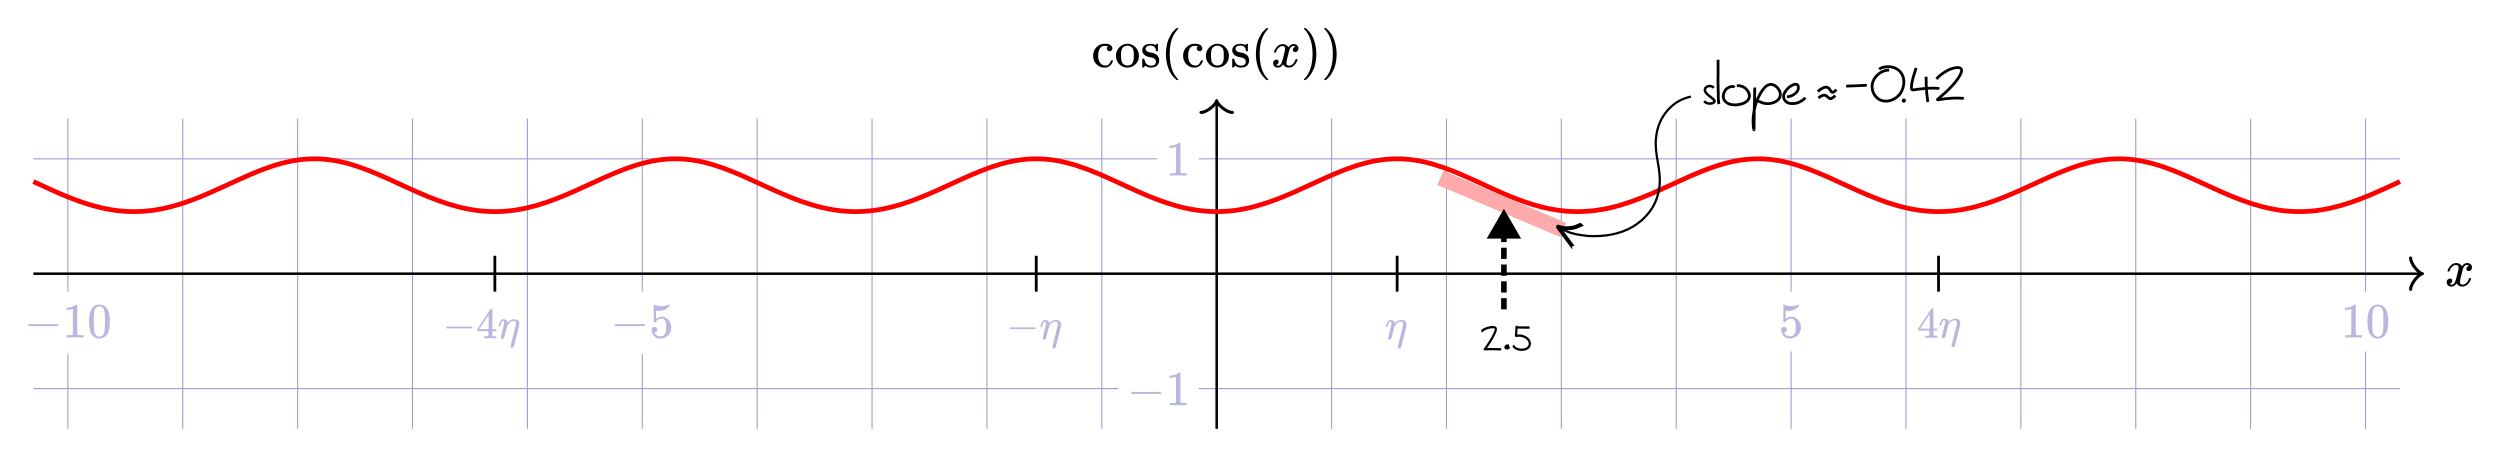
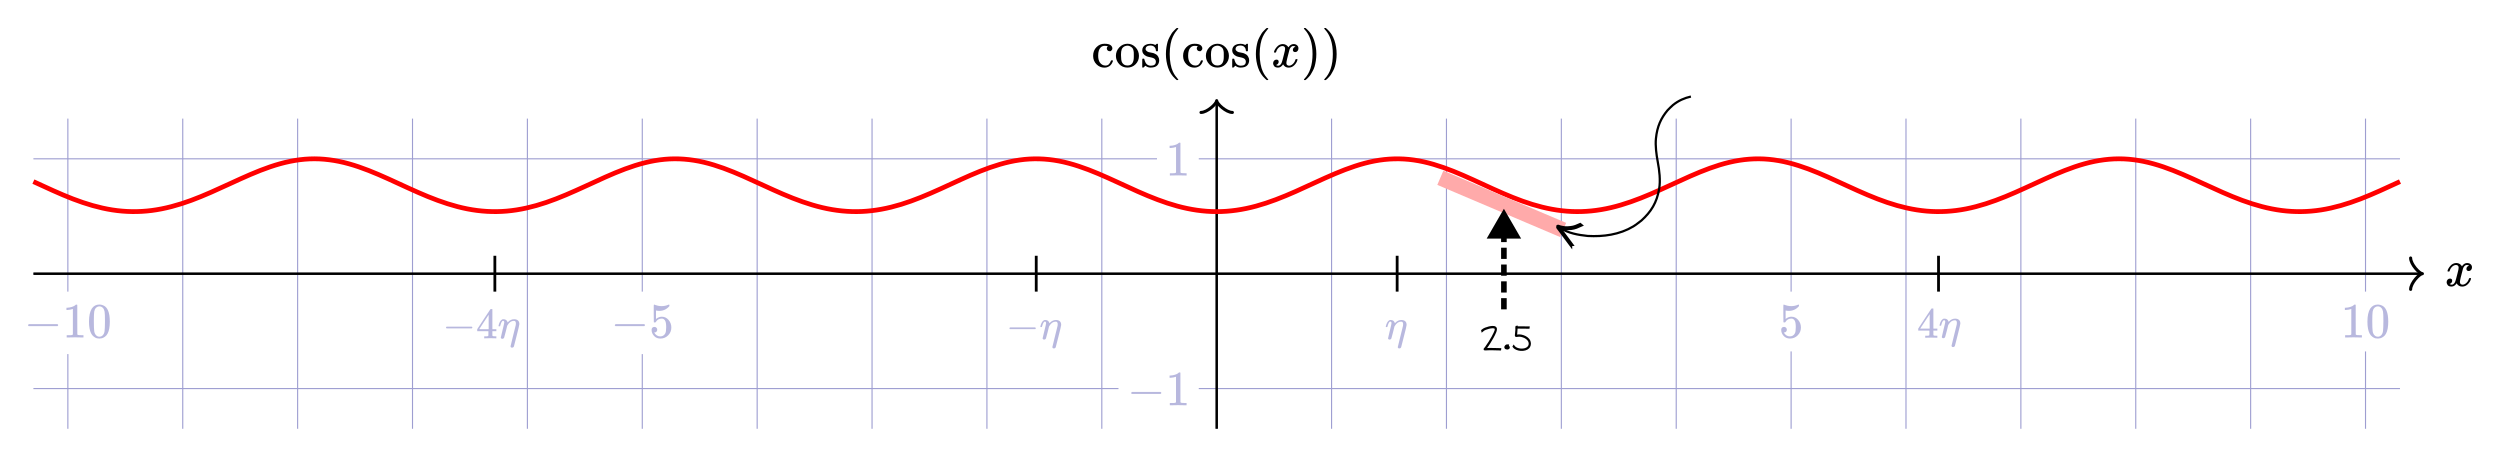
<svg xmlns="http://www.w3.org/2000/svg" xmlns:xlink="http://www.w3.org/1999/xlink" id="svg64" width="892.213" height="163.027" preserveAspectRatio="none" version="1.1" viewBox="-11.919 -42.327 892.213 163.027">
  <style id="style1" type="text/css">.grid{stroke:#9e9ed1;stroke-width:.4}.axes{stroke:#000;stroke-width:.9}.axes-arrows{stroke-width:1.1;stroke:#000;fill:none;stroke-linecap:round;stroke-linejoin:round}.axes-labels{stroke:none;fill:#000}.graph{stroke:red;stroke-width:1.7;fill:none}</style>
  <defs id="defs1">
    <path id="MJMATHI-78" stroke-width="1" d="M52 289q7 42 54 97t116 56q35 0 64-18t43-45q42 63 101 63 37 0 64-22t28-59q0-29-14-47t-27-22-23-4q-19 0-31 11t-12 29q0 46 50 63-11 13-40 13-13 0-19-2-38-16-56-66-60-221-60-258 0-28 16-40t35-12q37 0 73 33t49 81q3 10 6 11t16 2h4q15 0 15-8 0-1-2-11-16-57-62-101T333-11q-70 0-106 63-41-62-94-62h-6q-49 0-70 26T35 71q0 32 19 52t45 20q43 0 43-42 0-20-12-35t-23-20-13-5l-3-1q0-1 6-4t16-7 19-3q36 0 62 45 9 16 23 68t28 108 16 66q5 27 5 39 0 28-15 40t-34 12q-40 0-75-32t-49-82q-2-9-5-10t-16-2H58q-6 6-6 11Z" />
    <path id="MJMAIN-73" stroke-width="1" d="M295 316q0 40-27 69t-78 29q-36 0-62-13-30-19-30-52-1-5 0-13t16-24 43-25q18-5 44-9t44-9 32-13q17-8 33-20t32-41 17-62q0-62-38-102T198-10h-8q-52 0-96 36l-8-7-9-9Q71 4 65-1L54-11H42q-3 0-9 6v137q0 21 2 25t10 5h9q12 0 16-4t5-12 7-27 19-42q35-51 97-51 97 0 97 78 0 29-18 47-20 24-83 36t-83 23q-36 17-57 46t-21 62q0 39 17 66t43 40 50 18 44 5h11q40 0 70-15l15-8 9 7q10 9 22 17h12q3 0 9-6V310l-6-6h-28q-6 6-6 12Z" />
    <path id="MJMAIN-69" stroke-width="1" d="M69 609q0 28 18 44t44 16q23-2 40-17t17-43q0-30-17-45t-42-15q-25 0-42 15t-18 45ZM247 0q-15 3-104 3h-37Q80 3 56 1L34 0h-8v46h16q28 0 49 3 9 4 11 11t2 42v191q0 52-2 66t-14 19q-14 7-47 7H30v23q0 23 2 23l10 1q10 1 28 2t36 2 36 2 29 3 11 1h3V62q5-10 12-12t35-4h23V0h-8Z" />
    <path id="MJMAIN-6E" stroke-width="1" d="M41 46h14q39 0 47 14v62q0 17 1 39t0 42v66q0 35-1 59v23q-3 19-14 25t-45 9H25v23q0 23 2 23l10 1q10 1 28 2t37 2q17 1 36 2t29 3 11 1h3v-40q0-38 1-38t5 5 12 15 19 18 29 19 38 16q20 5 51 5 114-4 127-113 1-7 1-139v-86q0-38 2-45t11-10q21-3 49-3h16V0h-8l-24 1q-23 1-50 1t-38 1Q319 3 310 0h-8v46h16q61 0 61 16 1 2 1 138-1 135-2 143-6 28-20 42t-24 17-26 2q-45 0-79-34-27-27-34-55t-8-83V108q0-30 1-40t3-13 9-6q21-3 49-3h16V0h-8l-23 1q-24 1-51 1t-38 1Q42 3 33 0h-8v46h16Z" />
    <path id="MJMAIN-28" stroke-width="1" d="M94 250q0 69 10 131t23 107 37 88 38 67 42 52 33 34 25 21h17q14 0 14-9 0-3-17-21t-41-53-49-86-42-138-17-193 17-192 41-139 49-86 42-53 17-21q0-9-15-9h-16l-28 24q-94 85-137 212T94 250Z" />
    <path id="MJMAIN-29" stroke-width="1" d="m60 749 4 1h22l28-24q94-85 137-212t43-264q0-68-10-131T261 12t-37-88-38-67-41-51-32-33-23-19l-4-4H63q-3 0-5 3t-3 9q1 1 11 13Q221-64 221 250T66 725q-10 12-11 13 0 8 5 11Z" />
    <path id="MJMAIN-2212" stroke-width="1" d="M84 237v13l14 20h581q15-8 15-20t-15-20H98q-14 7-14 20Z" />
    <path id="MJMAIN-31" stroke-width="1" d="m213 578-13-5q-14-5-40-10t-58-7H83v46h19q47 2 87 15t56 24 28 22q2 3 12 3 9 0 17-6V361l1-300q7-7 12-9t24-4 62-2h26V0h-11q-21 3-159 3-136 0-157-3H88v46h64q16 0 25 1t16 3 8 2 6 5 6 4v517Z" />
    <path id="MJMAIN-30" stroke-width="1" d="M96 585q56 81 153 81 48 0 96-26t78-92q37-83 37-228 0-155-43-237-20-42-55-67t-61-31-51-7q-26 0-52 6t-61 32-55 67q-43 82-43 237 0 174 57 265Zm225 12q-30 32-71 32-42 0-72-32-25-26-33-72t-8-192q0-158 8-208t36-79q28-30 69-30 40 0 68 30 29 30 36 84t8 203q0 145-8 191t-33 73Z" />
    <path id="MJMAIN-35" stroke-width="1" d="M164 157q0-24-16-40t-39-16h-7q46-79 122-79 70 0 102 60 19 33 19 128 0 103-27 139-26 33-58 33h-6q-78 0-118-68-4-7-7-8t-15-2q-17 0-19 6-2 4-2 175v129q0 50 5 50 2 2 4 2 1 0 21-8t55-16 75-8q71 0 136 28 8 4 13 4 8 0 8-18v-13q-82-97-205-97-31 0-56 6l-10 2V374q19 14 30 22t36 16 51 8q81 0 137-65t56-154q0-92-64-157T229-22q-81 0-130 54T50 154q0 24 11 38t23 18 23 4q25 0 41-17t16-40Z" />
    <clipPath id="trbl_clip_0_844.6_110.7_0">
      <path id="path1" d="M0 0h844.6v110.7H0Z" />
    </clipPath>
    <clipPath id="trbl_clip_0_844.6_110.7_0-4">
      <path id="path1-4" d="M0 0h844.6v110.7H0Z" />
    </clipPath>
    <marker id="Triangle" markerHeight="1" markerWidth="1" orient="auto-start-reverse" preserveAspectRatio="xMidYMid" refX="0" refY="0" style="overflow:visible" viewBox="0 0 1 1">
      <path id="path135" d="m5.77 0-8.65 5V-5Z" style="fill:context-stroke;fill-rule:evenodd;stroke:context-stroke;stroke-width:1pt" transform="scale(.5)" />
    </marker>
  </defs>
  <g id="grid" style="display:inline">
    <path id="path2" d="M12.3 110.7V84.043m0-22.295V0" class="grid" />
    <path id="path3" d="M53.3 110.7V0" class="grid" />
    <path id="path4" d="M94.3 110.7V0" class="grid" />
    <path id="path5" d="M135.3 110.7V0" class="grid" />
    <path id="path6" d="M176.3 110.7V0" class="grid" />
    <path id="path7" d="M217.3 110.7V84.046m0-22.298V0" class="grid" />
    <path id="path8" d="M258.3 110.7V0" class="grid" />
    <path id="path9" d="M299.3 110.7V0" class="grid" />
    <path id="path10" d="M340.3 110.7V0" class="grid" />
    <path id="path11" d="M381.3 110.7V0" class="grid" />
    <path id="path12" d="M422.3 110.7V0" class="grid" />
    <path id="path13" d="M463.3 110.7V0" class="grid" />
    <path id="path14" d="M504.3 110.7V0" class="grid" />
    <path id="path15" d="M545.3 110.7V0" class="grid" />
    <path id="path16" d="M586.3 110.7V0" class="grid" />
    <path id="path17" d="M627.3 110.7V83.085m0-21.337V0" class="grid" />
    <path id="path18" d="M668.3 110.7V0" class="grid" />
    <path id="path19" d="M709.3 110.7V0" class="grid" />
    <path id="path20" d="M750.3 110.7V0" class="grid" />
    <path id="path21" d="M791.3 110.7V0" class="grid" />
    <path id="path22" d="M832.3 110.7V83.094m0-21.346V0" class="grid" />
    <path id="path23" d="M0 96.35h387.249m28.653 0H844.6" class="grid" />
    <path id="path24" d="M0 55.35h844.6" class="grid" />
    <path id="path25" d="M0 14.35h400.996m14.906 0H844.6" class="grid" />
  </g>
  <g id="axes">
    <path id="path26" d="M0 55.35h852.598" class="axes" />
    <path id="path27" d="M422.3 110.7V-6.398" class="axes" />
  </g>
  <g id="axes arrows">
    <path id="path28" d="M848.399 49.752c0 2.239 3.15 5.598 4.199 5.598-1.05 0-4.199 3.36-4.199 5.598" class="axes-arrows" />
    <path id="path29" d="M416.702-2.2c2.239 0 5.598-3.149 5.598-4.198 0 1.05 3.36 4.199 5.598 4.199" class="axes-arrows" />
  </g>
  <g id="axes labels">
    <g id="g29" class="axes-labels" transform="matrix(.01858 0 0 -.01858 860.596 59.75)">
      <use xlink:href="#MJMATHI-78" id="use29" x="0" y="0" />
    </g>
  </g>
  <g id="notch labels" style="display:inline;stroke:none;fill:#b8b8de">
    <g id="g55" transform="matrix(.01765 0 0 -.01765 -3.401 78.116)">
      <use xlink:href="#MJMAIN-2212" id="use52" x="0" y="0" />
      <g id="g54" transform="translate(778)">
        <use xlink:href="#MJMAIN-31" id="use53" />
        <use xlink:href="#MJMAIN-30" id="use54" x="500" y="0" />
      </g>
    </g>
    <g id="g56" transform="matrix(.01765 0 0 -.01765 206.013 78.118)">
      <use xlink:href="#MJMAIN-2212" id="use55" x="0" y="0" />
      <use xlink:href="#MJMAIN-35" id="use56" x="778" y="0" />
    </g>
    <g id="g57" transform="matrix(.01764 0 0 -.01764 404.834 150.438)">
      <use xlink:href="#MJMAIN-30" id="use57" x="0" y="0" />
    </g>
    <g id="g58" transform="matrix(.01764 0 0 -.01764 622.886 78.11)">
      <use xlink:href="#MJMAIN-35" id="use58" x="0" y="0" />
    </g>
    <g id="g60" transform="matrix(.01765 0 0 -.01765 823.467 78.117)">
      <use xlink:href="#MJMAIN-31" id="use59" />
      <use xlink:href="#MJMAIN-30" id="use60" x="500" y="0" />
    </g>
    <g id="g62" transform="matrix(.01765 0 0 -.01765 390.288 102.314)">
      <use xlink:href="#MJMAIN-2212" id="use61" x="0" y="0" />
      <use xlink:href="#MJMAIN-31" id="use62" x="778" y="0" />
    </g>
    <g id="g63" transform="matrix(.01764 0 0 -.01764 404.035 20.31)">
      <use xlink:href="#MJMAIN-31" id="use63" x="0" y="0" />
    </g>
  </g>
  <g id="layer14">
    <g id="g16-48" style="display:inline;fill:#b8b8de;fill-opacity:1" transform="matrix(.01542 0 0 -.01542 662.378 78.206)">
      <g id="g15-44" style="fill:#b8b8de;fill-opacity:1" transform="translate(639)">
        <g id="g13-02" style="fill:#b8b8de;fill-opacity:1">
          <path id="use11-88" d="M462 0q-18 3-129 3-116 0-134-3h-9v46h58q7 0 17 2t14 5q4 3 7 8 1 2 1 54v50H28v46l151 231q153 232 155 233 2 2 21 2h18l6-6V211h92v-46h-92V66q0-7 6-12 8-7 57-8h29V0ZM293 211v334L74 212l109-1Z" style="fill:#b8b8de;fill-opacity:1" />
        </g>
        <g id="g14-99" style="fill:#b8b8de;fill-opacity:1" transform="translate(500)">
          <path id="use12-16" d="M21 287q1 3 2 8t5 22q4 17 10 31t15 33q9 19 20 30t26 22q15 11 33 9 24 0 43-7t30-18q11-11 16-22t8-19l2-7q0-2 1-2l11 11q61 64 139 64 54 0 87-27t34-79v-10q0-24-64-273-58-235-62-242-13-27-45-27-13 0-22 8t-11 22q0 9 59 243l62 250q3 15 3 38 0 59-44 59h-5q-86 0-145-101l-7-12-33-134Q156 26 151 16q-13-27-43-27-13 0-21 6T76 7q-3 6-2 10 0 13 40 172t40 177q0 39-26 39-21 0-36-28t-24-61q-9-33-11-36-2-2-16-2H27q-6 6-6 9z" style="fill:#b8b8de;fill-opacity:1" />
        </g>
      </g>
    </g>
    <g id="g59-79" style="display:inline;fill:#b8b8de;fill-opacity:1" transform="matrix(.01542 0 0 -.01542 142.108 78.415)">
      <g id="g58-2" style="fill:#b8b8de;fill-opacity:1" transform="translate(250)">
        <g id="g55-9" style="fill:#b8b8de;fill-opacity:1">
          <path id="use53-8" d="M84 237v13q0 13 14 20h581q15-8 15-20t-15-20H98q-14 7-14 20z" style="fill:#b8b8de;fill-opacity:1" />
        </g>
        <g id="g56-65" style="fill:#b8b8de;fill-opacity:1" transform="translate(778)">
          <path id="use54-0" d="M462 0q-18 3-129 3-116 0-134-3h-9v46h58q7 0 17 2t14 5q4 3 7 8 1 2 1 54v50H28v46l151 231q153 232 155 233 2 2 21 2h18l6-6V211h92v-46h-92V66q0-7 6-12 8-7 57-8h29V0ZM293 211v334L74 212l109-1Z" style="fill:#b8b8de;fill-opacity:1" />
        </g>
        <g id="g57-5" style="fill:#b8b8de;fill-opacity:1" transform="translate(1278)">
          <path id="use55-50" d="M21 287q1 3 2 8t5 22q4 17 10 31t15 33q9 19 20 30t26 22q15 11 33 9 24 0 43-7t30-18q11-11 16-22t8-19l2-7q0-2 1-2l11 11q61 64 139 64 54 0 87-27t34-79v-10q0-24-64-273-58-235-62-242-13-27-45-27-13 0-22 8t-11 22q0 9 59 243l62 250q3 15 3 38 0 59-44 59h-5q-86 0-145-101l-7-12-33-134Q156 26 151 16q-13-27-43-27-13 0-21 6T76 7q-3 6-2 10 0 13 40 172t40 177q0 39-26 39-21 0-36-28t-24-61q-9-33-11-36-2-2-16-2H27q-6 6-6 9z" style="fill:#b8b8de;fill-opacity:1" />
        </g>
      </g>
    </g>
    <path id="path42" d="M164.689 48.952v12.796" style="display:inline;stroke:#000" />
    <path id="path50" d="M679.911 48.952v12.796" style="display:inline;stroke:#000" />
    <g id="g4-66" style="display:inline;fill:#b8b8de;fill-opacity:1" transform="matrix(.01542 0 0 -.01542 468.606 78.691)">
      <g id="g3-027" style="fill:#b8b8de;fill-opacity:1" transform="translate(889)">
        <g id="g2-29" style="fill:#b8b8de;fill-opacity:1">
          <path id="use1-333" d="M21 287q1 3 2 8t5 22q4 17 10 31t15 33q9 19 20 30t26 22q15 11 33 9 24 0 43-7t30-18q11-11 16-22t8-19l2-7q0-2 1-2l11 11q61 64 139 64 54 0 87-27t34-79v-10q0-24-64-273-58-235-62-242-13-27-45-27-13 0-22 8t-11 22q0 9 59 243l62 250q3 15 3 38 0 59-44 59h-5q-86 0-145-101l-7-12-33-134Q156 26 151 16q-13-27-43-27-13 0-21 6T76 7q-3 6-2 10 0 13 40 172t40 177q0 39-26 39-21 0-36-28t-24-61q-9-33-11-36-2-2-16-2H27q-6 6-6 9z" style="fill:#b8b8de;fill-opacity:1" />
        </g>
      </g>
    </g>
    <g id="g44-22" style="display:inline;fill:#b8b8de;fill-opacity:1" transform="matrix(.01542 0 0 -.01542 339.331 78.691)">
      <g id="g43-9" style="fill:#b8b8de;fill-opacity:1" transform="translate(500)">
        <g id="g41-9" style="fill:#b8b8de;fill-opacity:1">
          <path id="use39-10" d="M84 237v13q0 13 14 20h581q15-8 15-20t-15-20H98q-14 7-14 20z" style="fill:#b8b8de;fill-opacity:1" />
        </g>
        <g id="g42-2" style="fill:#b8b8de;fill-opacity:1" transform="translate(778)">
          <path id="use40-04" d="M21 287q1 3 2 8t5 22q4 17 10 31t15 33q9 19 20 30t26 22q15 11 33 9 24 0 43-7t30-18q11-11 16-22t8-19l2-7q0-2 1-2l11 11q61 64 139 64 54 0 87-27t34-79v-10q0-24-64-273-58-235-62-242-13-27-45-27-13 0-22 8t-11 22q0 9 59 243l62 250q3 15 3 38 0 59-44 59h-5q-86 0-145-101l-7-12-33-134Q156 26 151 16q-13-27-43-27-13 0-21 6T76 7q-3 6-2 10 0 13 40 172t40 177q0 39-26 39-21 0-36-28t-24-61q-9-33-11-36-2-2-16-2H27q-6 6-6 9z" style="fill:#b8b8de;fill-opacity:1" />
        </g>
      </g>
    </g>
    <path id="path45" d="M357.897 48.952v12.796" style="display:inline;stroke:#000" />
    <path id="path47" d="M486.703 48.952v12.796" style="display:inline;stroke:#000" />
    <path id="path103" d="M504.3 125.911h41" style="fill:#b8b8de;fill-opacity:1;stroke:#000;stroke-width:1.6;stroke-miterlimit:2;stroke-dasharray:none" />
  </g>
  <g id="layer15" style="display:inline">
    <g id="g64-5" clip-path="none">
      <path id="path63-0" d="M0 22.484c4.692 2.154 9.384 4.367 14.077 6.174 4.692 1.806 9.384 3.2 14.076 3.932 4.693.731 9.385.8 14.077.197 4.692-.604 9.384-1.882 14.077-3.608 4.692-1.726 9.384-3.895 14.076-6.057 4.693-2.163 9.385-4.302 14.077-5.9 4.692-1.598 9.384-2.635 14.077-2.835 4.692-.2 9.384.44 14.076 1.748 4.693 1.308 9.385 3.265 14.077 5.385 4.692 2.12 9.384 4.383 14.077 6.298 4.692 1.915 9.384 3.477 14.076 4.399 4.693.921 9.385 1.203 14.077.797 4.692-.405 9.384-1.498 14.077-3.087 4.692-1.59 9.384-3.674 14.076-5.83 4.693-2.158 9.385-4.373 14.077-6.12 4.692-1.748 9.384-3.006 14.077-3.445 4.692-.44 9.384-.052 14.076 1.057 4.693 1.11 9.385 2.925 14.077 4.988 4.692 2.062 9.384 4.35 14.077 6.356 4.692 2.007 9.384 3.723 14.076 4.827 4.693 1.104 9.385 1.595 14.077 1.392 4.692-.204 9.384-1.102 14.077-2.542 4.692-1.44 9.384-3.419 14.076-5.547 4.693-2.128 9.385-4.393 14.077-6.269 4.692-1.875 9.384-3.34 14.077-4.012 4.692-.672 9.384-.542 14.076.354 4.693.897 9.385 2.548 14.077 4.528 4.692 1.98 9.384 4.27 14.077 6.348 4.692 2.078 9.384 3.934 14.076 5.21 4.693 1.278 9.385 1.976 14.077 1.976s9.384-.698 14.077-1.975c4.692-1.277 9.384-3.133 14.076-5.211 4.693-2.078 9.385-4.367 14.077-6.348 4.692-1.98 9.384-3.63 14.077-4.528 4.692-.896 9.384-1.026 14.076-.354 4.693.673 9.385 2.137 14.077 4.012 4.692 1.876 9.384 4.14 14.077 6.269 4.692 2.128 9.384 4.108 14.076 5.547 4.693 1.44 9.385 2.338 14.077 2.542 4.692.203 9.384-.288 14.077-1.392 4.692-1.104 9.384-2.82 14.076-4.827 4.693-2.006 9.385-4.294 14.077-6.356 4.692-2.063 9.384-3.878 14.077-4.988 4.692-1.11 9.384-1.497 14.076-1.057 4.693.439 9.385 1.697 14.077 3.445 4.692 1.747 9.384 3.962 14.077 6.12 4.692 2.156 9.384 4.24 14.076 5.83 4.693 1.59 9.385 2.682 14.077 3.087 4.692.406 9.384.124 14.077-.797 4.692-.922 9.384-2.484 14.076-4.399 4.693-1.915 9.385-4.178 14.077-6.298s9.384-4.077 14.077-5.385c4.692-1.308 9.384-1.948 14.076-1.748 4.693.2 9.385 1.237 14.077 2.835 4.692 1.598 9.384 3.737 14.077 5.9 4.692 2.162 9.384 4.331 14.076 6.057 4.693 1.726 9.385 3.004 14.077 3.608 4.692.604 9.384.534 14.077-.197 4.692-.732 9.384-2.126 14.076-3.932 4.693-1.807 9.385-4.02 14.077-6.174" class="graph" style="fill:none;stroke:red;stroke-width:1.7" />
    </g>
    <g id="g40-9" class="axes-labels" style="fill:#000;stroke:none" transform="matrix(.01857 0 0 -.01857 377.567 -18.395)">
      <path id="use30-8" stroke-width="1" d="M370 305h-21q-21 0-36 15t-16 38q0 23 15 38 5 5 5 6t-10 2q-26 4-49 4-49 0-80-32-47-47-47-157 0-82 31-129 41-61 110-61 41 0 66 26t36 62q2 8 5 10t16 2h14q6-6 6-9 0-4-4-16t-16-33q-12-21-29-38T318 2q-31-14-69-13-86 0-150 64T34 214q0 104 65 169t151 65q86 0 120-27t34-64q0-23-17-37z" />
      <path id="use31-7" stroke-width="1" d="M472 214q0 95 65 164t157 70q90 0 155-68t66-165q0-95-64-160T694-10q-97 0-159 67t-63 157zM694 30q122 0 122 163v57q0 22-1 38t-7 38q-6 22-16 36t-31 28q-21 14-49 20-5 1-16 1-30 0-57-12-43-22-56-61t-13-92v-20q0-96 19-135 32-61 105-61z" />
      <use xlink:href="#MJMAIN-73" id="use32-1" x="945" y="0" />
      <use xlink:href="#MJMAIN-28" id="use33-2" x="1339" y="0" />
      <g id="g36-8" transform="translate(1729)">
        <path id="use34-8" stroke-width="1" d="M370 305h-21q-21 0-36 15t-16 38q0 23 15 38 5 5 5 6t-10 2q-26 4-49 4-49 0-80-32-47-47-47-157 0-82 31-129 41-61 110-61 41 0 66 26t36 62q2 8 5 10t16 2h14q6-6 6-9 0-4-4-16t-16-33q-12-21-29-38T318 2q-31-14-69-13-86 0-150 64T34 214q0 104 65 169t151 65q86 0 120-27t34-64q0-23-17-37z" />
        <path id="use35-1" stroke-width="1" d="M472 214q0 95 65 164t157 70q90 0 155-68t66-165q0-95-64-160T694-10q-97 0-159 67t-63 157zM694 30q122 0 122 163v57q0 22-1 38t-7 38q-6 22-16 36t-31 28q-21 14-49 20-5 1-16 1-30 0-57-12-43-22-56-61t-13-92v-20q0-96 19-135 32-61 105-61z" />
        <use xlink:href="#MJMAIN-73" id="use36-2" x="945" y="0" />
      </g>
      <use xlink:href="#MJMAIN-28" id="use37-7" x="3068" y="0" />
      <use xlink:href="#MJMATHI-78" id="use38-4" x="3458" y="0" />
      <use xlink:href="#MJMAIN-29" id="use39-4" x="4030" y="0" />
      <use xlink:href="#MJMAIN-29" id="use40-2" x="4420" y="0" />
    </g>
    <path id="path104" d="m502.113 21.127 43.826 18.62" style="fill:#b8b8de;fill-opacity:1;stroke:#faa;stroke-width:5.5;stroke-miterlimit:2;stroke-dasharray:none" />
    <path id="path105" d="M524.8 68.077V39.288" style="fill:#b8b8de;fill-opacity:1;stroke:#000;stroke-width:2;stroke-miterlimit:2;stroke-dasharray:4,2;stroke-dashoffset:0;marker-end:url(#Triangle)" />
    <path id="path5436-2" d="M548.583 44.892a567.548 567.548 0 0 1-3.572-4.802c-.073-.111-1.142-1.456-1.077-1.527.048-.051.126-.06.188-.09 1.095.355 2.188.596 3.35.56.408-.012.813-.067 1.219-.101 1.187-.123 2.259-.58 3.329-1.07l.223.185c-1.078.5-2.16.969-3.358 1.1-1.673.151-3.003.171-4.584-.442-.024-.038-.044-.081-.074-.116-.014-.015.011.04.022.057.036.062.074.123.116.182.302.423.642.818.937 1.247 1.18 1.611 2.38 3.206 3.574 4.806l-.293.01z" style="fill:#000;fill-opacity:1;stroke:#000;stroke-width:1.2;stroke-linecap:butt;stroke-linejoin:miter;stroke-miterlimit:4;stroke-dasharray:none;stroke-dashoffset:0;stroke-opacity:1" />
    <g id="g5424-3" style="stroke:#000;stroke-width:.525;stroke-miterlimit:4;stroke-dasharray:none;stroke-opacity:1" transform="matrix(1.33333 0 0 1.33333 791.35 104.851)">
      <path id="path5426-9" d="M-205.728-21.922c.507-.453 1.177-.648 1.82-.822.443-.088 1.26-.274 1.666.02.06.043.096.109.144.163.02.077.057.153.063.233.018.243-.083.531-.16.746-.191.525-.474 1.018-.734 1.51-.533.919-1.062 1.844-1.702 2.695-.115.166-.262.306-.392.458-.013.016-.026.07-.037.052-.045-.076.083-.075.097-.077.77-.059 1.543-.044 2.314-.036.583.01 1.166.024 1.748.042l-.013.097c-.583-.02-1.165-.033-1.748-.042-.77-.01-1.543-.023-2.311.037-.037 0-.084.023-.11-.001-.026-.028-.012-.077-.005-.113.017-.075.454-.445.43-.51.636-.85 1.166-1.773 1.696-2.69.189-.36.372-.695.54-1.064.131-.288.331-.695.323-1.027 0-.076-.03-.149-.046-.223-.043-.051-.074-.114-.127-.155-.375-.283-1.226-.105-1.638-.017-.636.173-1.301.366-1.797.82l-.022-.095z" style="opacity:1;fill:#000;fill-opacity:1;stroke:#000;stroke-width:.525;stroke-linecap:butt;stroke-linejoin:miter;stroke-miterlimit:4;stroke-dasharray:none;stroke-dashoffset:0;stroke-opacity:1" />
      <path id="path5428-0" d="M-198.856-17.859c-.217-.026-.454.063-.571.256-.024.038-.034.083-.05.125.06.292.384.303.626.27.084-.028.24-.074.21-.2-.002-.01-.024-.003-.032-.012-.18-.195.09.03-.153-.157a.568.568 0 0 0-.375-.056l.005-.099a.646.646 0 0 1 .409.064c.035.027.075.048.106.08.215.208.056.418-.177.478-.053.007-.107.02-.16.02-.166-.002-.494-.061-.52-.277-.009-.067.018-.135.025-.202.142-.291.35-.417.678-.385l-.021.095z" style="opacity:1;fill:#000;fill-opacity:1;stroke:#000;stroke-width:.525;stroke-linecap:butt;stroke-linejoin:miter;stroke-miterlimit:4;stroke-dasharray:none;stroke-dashoffset:0;stroke-opacity:1" />
      <g id="g5430-5" style="stroke:#000;stroke-width:.525;stroke-miterlimit:4;stroke-dasharray:none;stroke-opacity:1">
        <path id="path5432-2" d="M-196.45-22.78c.625.02 1.25.008 1.876.012.43.003.86.008 1.289.015l-.012.097c-.43-.007-.86-.014-1.289-.017-.626-.004-1.252.008-1.877-.012l.014-.098z" style="opacity:1;fill:#000;fill-opacity:1;stroke:#000;stroke-width:.525;stroke-linecap:butt;stroke-linejoin:miter;stroke-miterlimit:4;stroke-dasharray:none;stroke-dashoffset:0;stroke-opacity:1" />
        <path id="path5434-2" d="M-196.473-22.925c-.009.513-.055.967-.103 1.478l-.063.683c-.003.04-.023.144.001.193.01.014.026.018.039.027.23-.005.45-.07.68-.074.3-.005.394.02.7.064.697.158 1.386.462 1.855 1.019.087.102.152.22.228.33.238.516.275 1.074-.012 1.586-.176.314-.34.384-.626.592-.157.063-.307.143-.47.189a3.52 3.52 0 0 1-2.224-.13c-.141-.059-.27-.144-.404-.216-.35-.286-.203-.136-.451-.437l.047-.086c.237.297.097.149.435.431.133.071.258.156.397.213.674.278 1.495.33 2.196.128.16-.046.307-.126.46-.188.118-.088.249-.162.355-.264.378-.367.504-.865.38-1.371-.03-.126-.088-.243-.133-.364-.073-.109-.137-.225-.22-.326-.461-.554-1.142-.854-1.831-1.01-.302-.043-.395-.07-.69-.063-.204.005-.396.061-.597.072-.038.001-.075-.002-.112-.004-.022-.015-.05-.022-.066-.044-.036-.053-.013-.149-.009-.2l.063-.685c.048-.51.098-1.019.105-1.531z" style="opacity:1;fill:#000;fill-opacity:1;stroke:#000;stroke-width:.525;stroke-linecap:butt;stroke-linejoin:miter;stroke-miterlimit:4;stroke-dasharray:none;stroke-dashoffset:0;stroke-opacity:1" />
      </g>
    </g>
    <path id="path107" d="M591.54-7.866c-2.236.49-4.409 1.425-6.38 3.01-.693.555-1.312 1.27-1.968 1.906-2.34 2.826-3.688 5.71-4.13 10.048-.264 2.58.168 5.8.65 8.333.588 3.093 1.002 6.65.506 9.602-.832 4.962-2.881 8.21-6.34 11.343-.96.698-1.874 1.49-2.884 2.095-4.982 2.988-10.729 3.712-16.282 3.413-3.497-.375-6.828-.945-9.942-2.897" style="fill:none;fill-opacity:1;stroke:#000;stroke-width:.8;stroke-linecap:butt;stroke-linejoin:miter;stroke-miterlimit:4;stroke-dasharray:none;stroke-dashoffset:0;stroke-opacity:1" />
-     <path id="path1602-5" d="M596.249-6.204c.493.47 1.037.765 1.714.832.693.024 1.576.013 1.99-.698 0-.067.022-.14.01-.208-.109-.594-.957-1.01-1.324-1.384-.654-.502-1.548-1.145-1.944-1.904-.062-.123-.097-.257-.143-.386-.011-.129-.034-.263-.018-.398.075-.753.74-1.133 1.365-1.268.745-.048 1.278.05 1.817.643" style="display:inline;fill:none;stroke:#000;stroke-width:.9;stroke-miterlimit:2;stroke-dasharray:none" />
-     <path id="path61625" d="M601.522-5.186c-.102-.64-.177-1.28-.197-1.927-.049-1.501-.008-3.241-.092-4.872-.091-1.727-.008-1.86 0-3.573 0-1.284.036-2.027 0-3.31 0-.172.02-1.953.008-2.124" style="display:inline;fill:none;stroke:#000;stroke-width:1;stroke-linecap:butt;stroke-linejoin:round;stroke-miterlimit:2;stroke-dasharray:none" />
-     <path id="path57858-2" d="M607.94-11.761c1.306-.083 2.67.399 3.52 1.428.67.774 1.203 1.866.86 2.904-.352 1.156-1.475 1.83-2.56 2.162-1.53.437-3.236.591-4.74-.03-.892-.356-1.69-1.1-1.864-2.084-.235-1.04.211-2.32.954-3.104.46-.487 1.24-.864 2.043-.982.359-.043.735.03 1.038.232" style="display:inline;fill:none;stroke:#000;stroke-width:1;stroke-opacity:1" />
-     <path id="path1502-9" d="M615.607-6.23c.868.408 1.76.76 2.71.865.31.015.62.058.93.032 1.223-.082 2.658-.522 3.534-1.51.181-.204.302-.465.453-.702.068-.253.174-.498.204-.76.121-1.199-.559-2.39-1.412-3.11-.227-.187-.499-.326-.748-.489-.695-.228-.868-.375-1.609-.253-1.472.253-2.378 1.698-3.171 2.898-.257.473-.536.939-.77 1.428a20.88 20.88 0 0 0-2.002 8.702c.039 1.192.015 1.184.122 2.261.023.196.044.678.18.898.069.106.175-1.077.046-.375.013-2.147.03-4.294.068-6.44.06-2.776.166-5.543.188-8.319" style="display:inline;fill:none;stroke:#000;stroke-width:1;stroke-miterlimit:2;stroke-dasharray:none" />
-     <path id="path86076" d="M625.817-7.747c1.073-.11 2.16-.526 2.99-1.225.211-.179.407-.38.572-.602.16-.213.294-.448.39-.696.258-.66.235-1.752-.62-1.982a1.257 1.257 0 0 0-.548 0 2.61 2.61 0 0 0-.638.208c-1.097.503-2.12 1.391-2.75 2.415-.165.268-.314.55-.417.846-.097.279-.17.572-.178.866-.027.886.471 1.684 1.24 2.125.662.38 1.386.469 2.318.427 1.251-.055 2.12-.488 3.163-1.164.352-.228.79-.597 1.022-.97" style="display:inline;fill:none;stroke:#000;stroke-width:1;stroke-linecap:butt;stroke-linejoin:round;stroke-miterlimit:2;stroke-dasharray:none;stroke-opacity:1" />
-     <path id="path21977" d="M643.444-10.364a3.926 3.926 0 0 1-.773.744c-.429.307-.673.399-1.053-.034-.364-.414-.555-.97-1.014-1.301a1.818 1.818 0 0 0-.304-.16c-.515-.2-1.069-.063-1.539.142-.718.312-1.355.805-1.962 1.298" style="display:inline;fill:none;fill-opacity:1;stroke:#000;stroke-width:1;stroke-dasharray:none;stroke-opacity:1" />
-     <path id="path21981" d="m643.1-8.203-.121.113c-.427.34-.842.706-1.342.94-.375.112-.566.015-.87-.221-.342-.277-.658-.59-1.031-.826-.473-.247-.776-.2-1.274-.024-.52.203-1 .481-1.412.86" style="display:inline;fill:none;fill-opacity:1;stroke:#000;stroke-width:1;stroke-dasharray:none;stroke-opacity:1" />
-     <path id="path12318" d="M658.745-17.623c.362-.319.636-.426.94-.535 1.688-.606 3.754-.486 5.318.429.39.228.767.524 1.085.857.303.317.606.719.832 1.143.968 1.827.723 4.18-.181 5.966a7.003 7.003 0 0 1-.796 1.215 6.038 6.038 0 0 1-1.013.965c-1.406 1.077-3.362 1.673-5.1 1.178-.396-.112-.794-.249-1.157-.464a4.501 4.501 0 0 1-.977-.786c-1.24-1.312-1.75-3.218-1.375-4.93.095-.432.252-.801.434-1.179.182-.376.394-.718.652-1.036 1.189-1.468 2.825-2.462 4.883-2.536" style="display:inline;fill:none;stroke:#000;stroke-width:1;stroke-dasharray:none;stroke-opacity:1" />
-     <path id="path123570" d="M646.96-11.592c2.525-.068 5.332-.203 7.366-.307" style="display:inline;fill:none;stroke:#000;stroke-width:1;stroke-miterlimit:2;stroke-dasharray:none" />
-     <ellipse id="path108" cx="667.544" cy="-6.422" rx=".739" ry=".735" style="fill:#000;fill-opacity:1;stroke:none;stroke-width:.8;stroke-miterlimit:2;stroke-dasharray:none;stroke-dashoffset:0" />
-     <g id="g33754-3" style="display:inline;stroke-width:.995" transform="matrix(1.07668 0 0 1.06725 1886.2 3853.849)">
+     <path id="path1602-5" d="M596.249-69.15c.493.471 1.037.765 1.714.832.693.024 1.576.013 1.99-.698 0-.067.022-.14.01-.208-.109-.594-.957-1.01-1.324-1.384-.654-.502-1.548-1.145-1.944-1.904-.062-.123-.097-.257-.143-.386-.011-.129-.034-.263-.018-.398.075-.753.74-1.133 1.365-1.268.745-.048 1.278.05 1.817.643" style="display:inline;fill:none;stroke:#000;stroke-width:.9;stroke-miterlimit:2;stroke-dasharray:none" />
+     <path id="path61625" d="M601.522-68.132c-.102-.64-.177-1.28-.197-1.926-.049-1.502-.008-3.242-.092-4.873-.091-1.727-.008-1.86 0-3.573 0-1.284.036-2.027 0-3.31 0-.172.02-1.953.008-2.124" style="display:inline;fill:none;stroke:#000;stroke-width:1;stroke-linecap:butt;stroke-linejoin:round;stroke-miterlimit:2;stroke-dasharray:none" />
+     <path id="path57858-2" d="M607.94-74.707c1.306-.083 2.67.399 3.52 1.428.67.774 1.203 1.866.86 2.904-.352 1.156-1.475 1.83-2.56 2.162-1.53.437-3.236.591-4.74-.03-.892-.356-1.69-1.1-1.864-2.084-.235-1.04.211-2.32.954-3.104.46-.487 1.24-.864 2.043-.982.359-.043.735.03 1.038.232" style="display:inline;fill:none;stroke:#000;stroke-width:1;stroke-opacity:1" />
+     <path id="path1502-9" d="M615.607-69.176c.868.408 1.76.76 2.71.865.31.015.62.058.93.032 1.223-.082 2.658-.522 3.534-1.51.181-.204.302-.465.453-.702.068-.253.174-.498.204-.759.121-1.2-.559-2.392-1.412-3.11-.227-.188-.499-.327-.748-.49-.695-.228-.868-.375-1.609-.253-1.472.253-2.378 1.698-3.171 2.898-.257.473-.536.939-.77 1.429a20.88 20.88 0 0 0-2.002 8.701c.039 1.192.015 1.184.122 2.261.023.196.044.678.18.898.069.106.175-1.077.046-.375.013-2.147.03-4.294.068-6.44.06-2.776.166-5.543.188-8.319" style="display:inline;fill:none;stroke:#000;stroke-width:1;stroke-miterlimit:2;stroke-dasharray:none" />
+     <path id="path86076" d="M625.817-70.693c1.073-.11 2.16-.526 2.99-1.225.211-.179.407-.38.572-.602.16-.213.294-.448.39-.695.258-.662.235-1.753-.62-1.983a1.257 1.257 0 0 0-.548 0 2.61 2.61 0 0 0-.638.208c-1.097.503-2.12 1.391-2.75 2.415-.165.268-.314.55-.417.846-.097.279-.17.572-.178.867-.027.885.471 1.683 1.24 2.124.662.38 1.386.469 2.318.427 1.251-.055 2.12-.487 3.163-1.164.352-.228.79-.597 1.022-.97" style="display:inline;fill:none;stroke:#000;stroke-width:1;stroke-linecap:butt;stroke-linejoin:round;stroke-miterlimit:2;stroke-dasharray:none;stroke-opacity:1" />
+     <path id="path21977" d="M643.444-73.31a3.926 3.926 0 0 1-.773.744c-.429.307-.673.399-1.053-.034-.364-.414-.555-.97-1.014-1.301a1.818 1.818 0 0 0-.304-.16c-.515-.2-1.069-.063-1.539.142-.718.312-1.355.805-1.962 1.298" style="display:inline;fill:none;fill-opacity:1;stroke:#000;stroke-width:1;stroke-dasharray:none;stroke-opacity:1" />
+     <path id="path21981" d="m643.1-71.149-.121.113c-.427.34-.842.706-1.342.94-.375.112-.566.015-.87-.221-.342-.277-.658-.59-1.031-.826-.473-.247-.776-.2-1.274-.024-.52.204-1 .481-1.412.86" style="display:inline;fill:none;fill-opacity:1;stroke:#000;stroke-width:1;stroke-dasharray:none;stroke-opacity:1" />
+     <path id="path12318" d="M658.745-80.57c.362-.318.636-.425.94-.534 1.688-.606 3.754-.486 5.318.429.39.228.767.525 1.085.857.303.317.606.719.832 1.143.968 1.827.723 4.18-.181 5.966a7.003 7.003 0 0 1-.796 1.215 6.038 6.038 0 0 1-1.013.965c-1.406 1.077-3.362 1.673-5.1 1.179-.396-.113-.794-.25-1.157-.465a4.501 4.501 0 0 1-.977-.786c-1.24-1.312-1.75-3.218-1.375-4.93.095-.432.252-.801.434-1.179.182-.376.394-.718.652-1.036 1.189-1.468 2.825-2.462 4.883-2.536" style="display:inline;fill:none;stroke:#000;stroke-width:1;stroke-dasharray:none;stroke-opacity:1" />
+     <path id="path123570" d="M646.96-74.538c2.525-.067 5.332-.203 7.366-.307" style="display:inline;fill:none;stroke:#000;stroke-width:1;stroke-miterlimit:2;stroke-dasharray:none" />
+     <ellipse id="path108" cx="667.544" cy="-69.367" rx=".739" ry=".735" style="fill:#000;fill-opacity:1;stroke:none;stroke-width:.8;stroke-miterlimit:2;stroke-dasharray:none;stroke-dashoffset:0" />
+     <g id="g33754-3" style="display:inline;stroke-width:.995" transform="matrix(1.07668 0 0 1.06725 1886.2 3790.903)">
      <path id="path22717-9" d="M-1120.111-3621.075c-.265-.017-.535-.064-.761-.078-1.503-.09-2.736-.02-4.555.137-1.158.105-2.303.25-3.447.422-.396-.052-.463-.307-.472-.6-.046-1.163.245-2.314.514-3.453.317-1.101.685-2.192 1.028-3.288" style="fill:none;fill-opacity:1;stroke:#000;stroke-width:.933;stroke-dasharray:none;stroke-opacity:1" />
      <path id="path22713-8" d="M-1123.84-3616.576c-.019-.075-.028-.152-.04-.216-.156-1.077-.252-2.16-.362-3.24a43.272 43.272 0 0 1-.158-4.524" style="fill:#000;fill-opacity:1;stroke:#000;stroke-width:0;stroke-dasharray:none;stroke-opacity:1" />
      <path id="path21573-9" d="M-1124.492-3625.017a54.076 54.076 0 0 0 .164 4.99c.11 1.081.205 2.164.357 3.243.011.074.022.147.038.22" style="fill:none;fill-opacity:1;stroke:#000;stroke-width:.933;stroke-dasharray:none;stroke-opacity:1" />
    </g>
-     <path id="path258459" d="M679.17-14.135c.925-1.102 2.09-1.965 3.32-2.696 1.128-.672 2.384-1.198 3.704-1.356.19-.023.383-.04.575-.036.484.01 1.088.105 1.305.617.117.275.067.472.05.762-.432 1.625-1.532 2.968-2.575 4.248-1.469 1.803-3.22 3.351-4.984 4.861-.309.265-.64.508-.932.792 0 0-.164.142-.094.197.046.036.113.029.17.044a36.282 36.282 0 0 1 5.367-.607 32.475 32.475 0 0 1 3.599.07c.186.017.104.01.247.024" style="display:inline;fill:none;stroke:#000;stroke-width:1;stroke-dasharray:none" />
+     <path id="path258459" d="M679.17-77.081c.925-1.102 2.09-1.965 3.32-2.696 1.128-.671 2.384-1.198 3.704-1.356.19-.023.383-.04.575-.036.484.01 1.088.105 1.305.617.117.275.067.472.05.762-.432 1.625-1.532 2.968-2.575 4.248-1.469 1.803-3.22 3.351-4.984 4.861-.309.265-.64.508-.932.793 0 0-.164.14-.094.196.046.036.113.029.17.044a36.282 36.282 0 0 1 5.367-.607 32.476 32.476 0 0 1 3.599.07c.186.017.104.01.247.024" style="display:inline;fill:none;stroke:#000;stroke-width:1;stroke-dasharray:none" />
  </g>
</svg>
